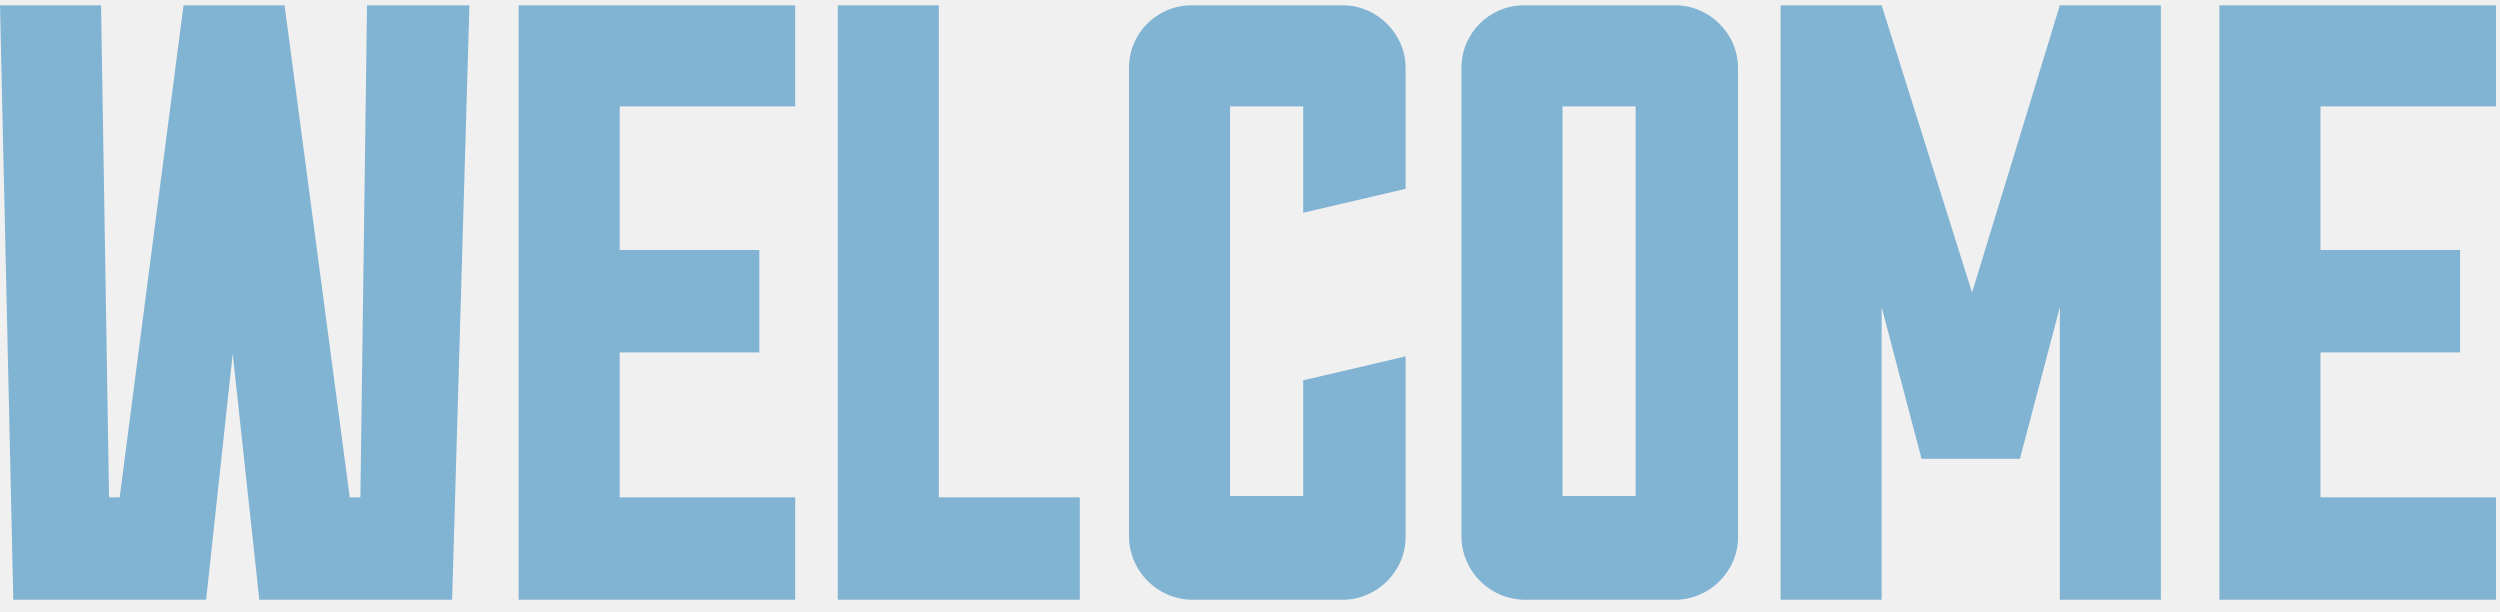
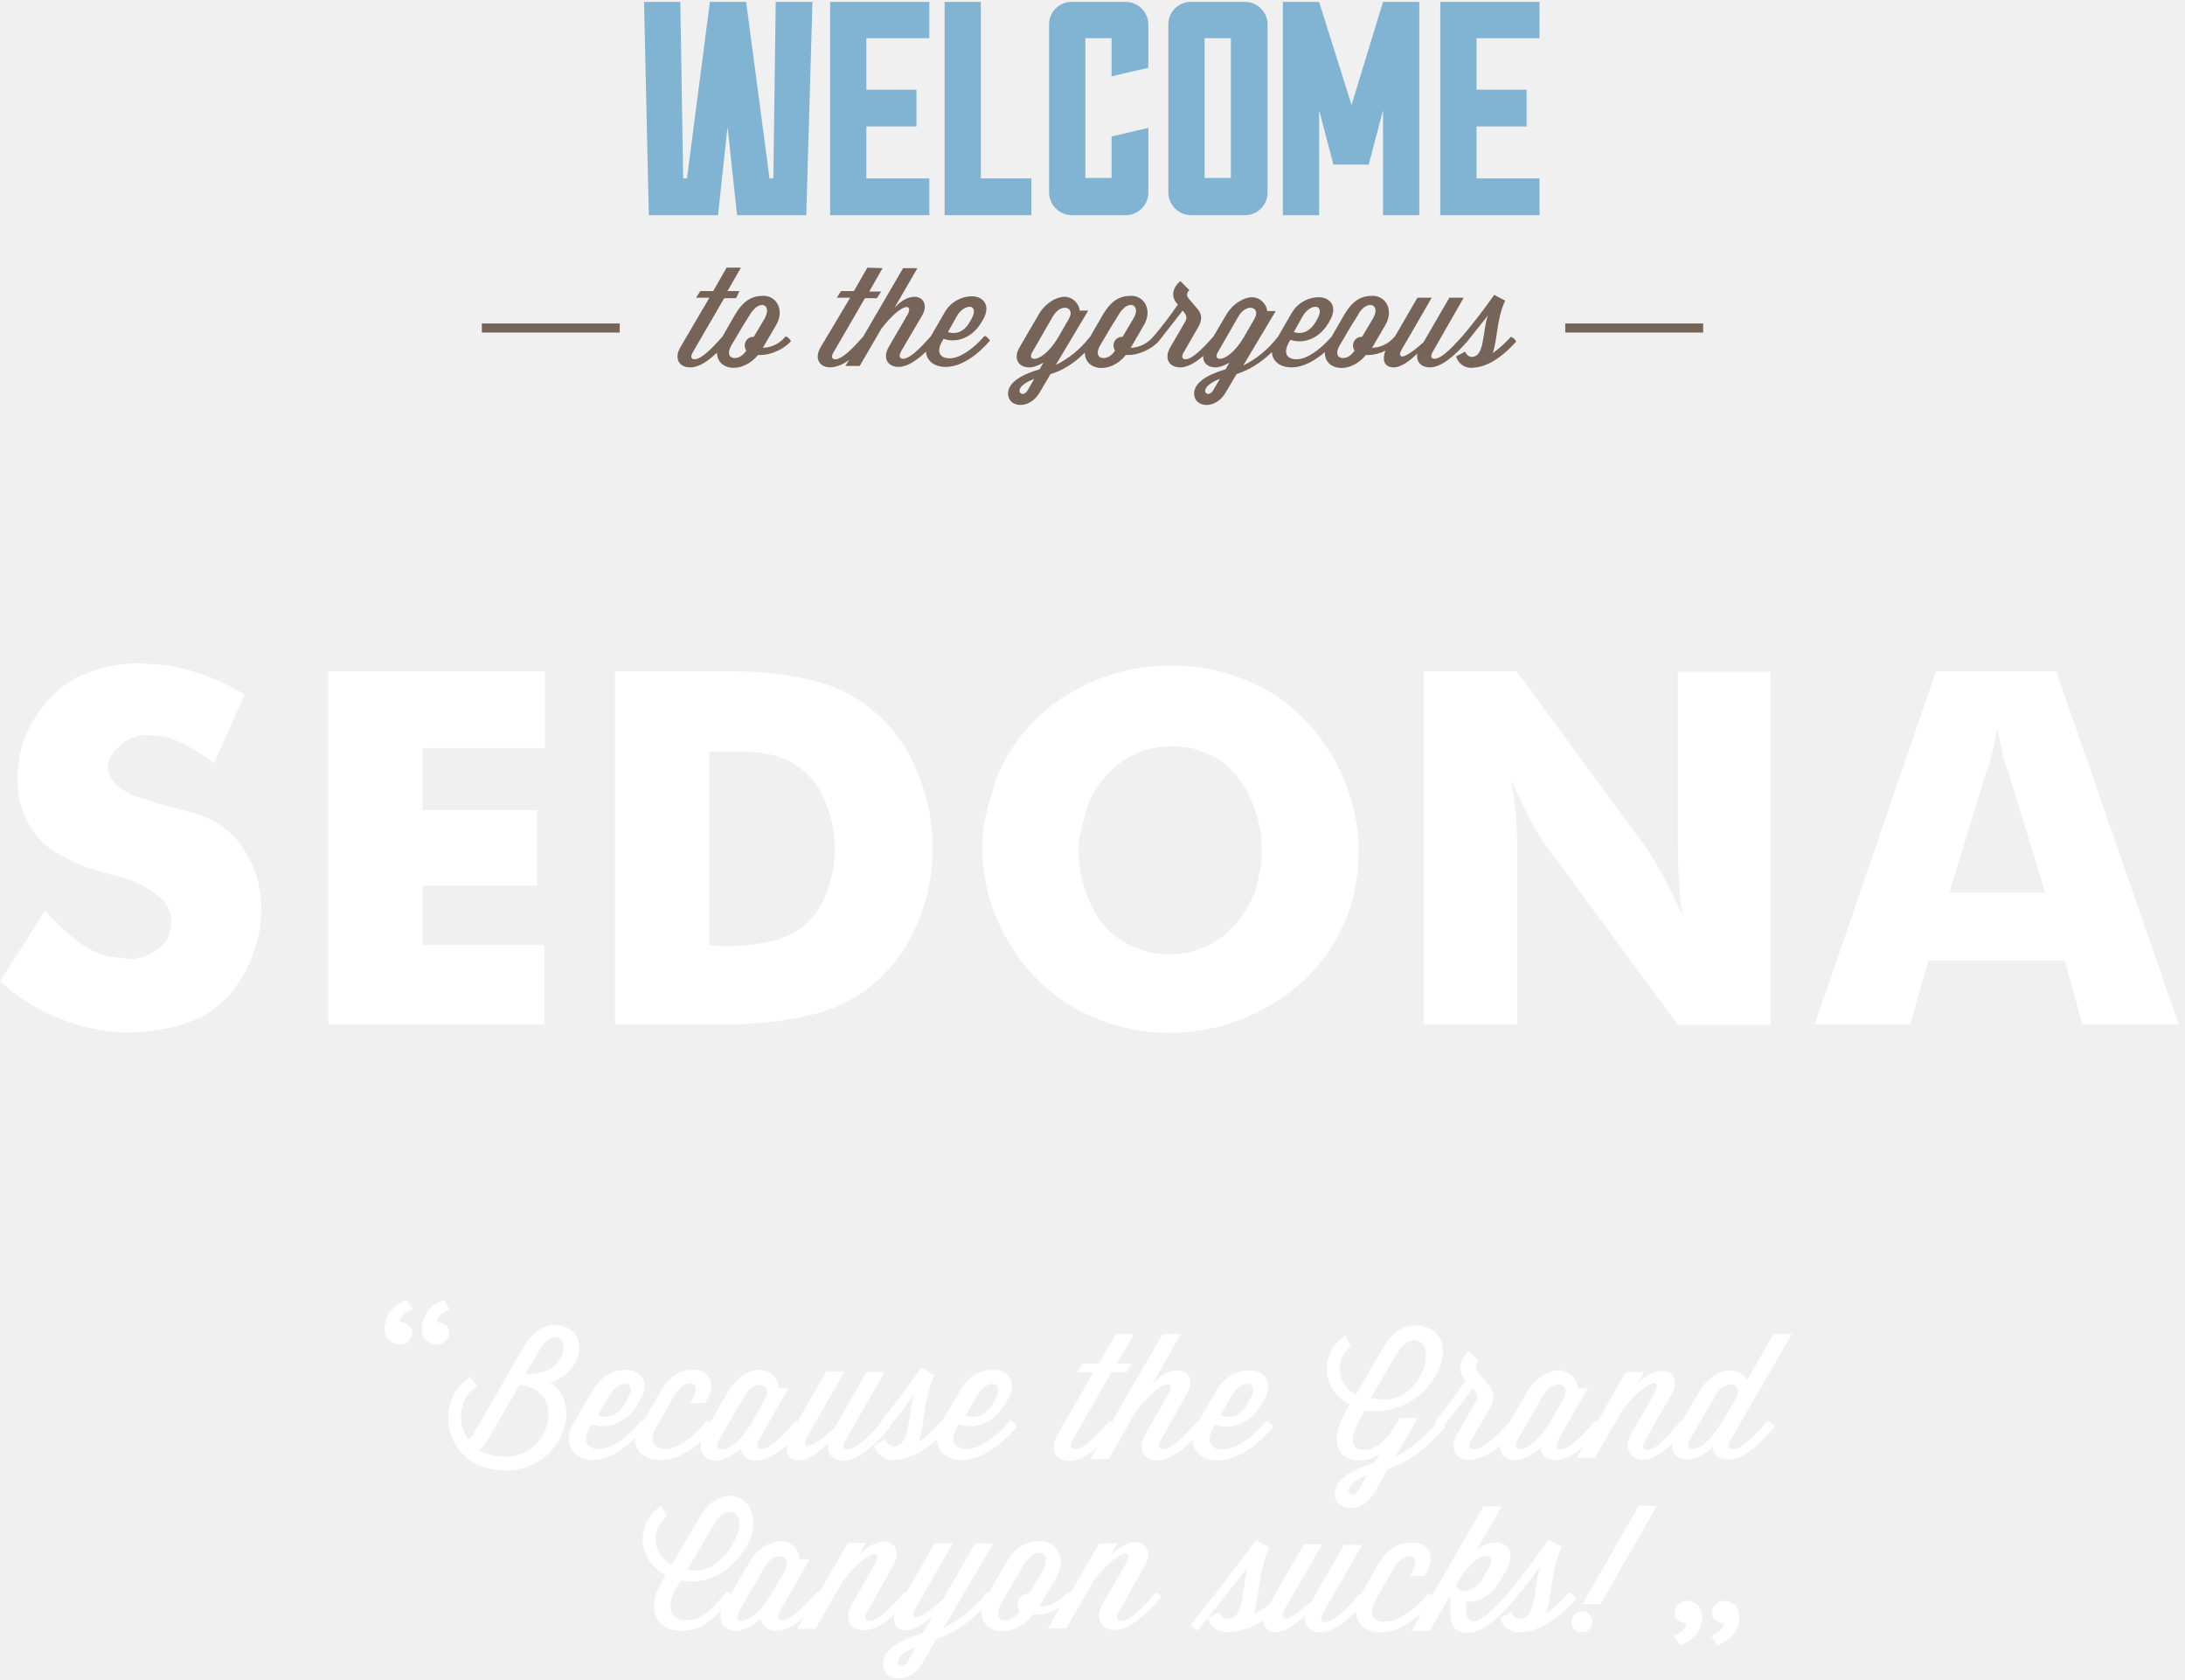
- <svg xmlns="http://www.w3.org/2000/svg" width="188" height="46" fill="none">
-   <path d="M187.7 37.4v7.7h-20.8V.4h20.8V8h-13.2v10.8H185v7.7h-10.5v10.9h13.2ZM154.9.4h7.6v44.7h-7.6v-22l-3 11.4h-7.4l-3-11.4v22h-7.6V.4h7.6l6.8 21.6L154.9.4ZM123 8h-5.5v29.3h5.5V8Zm3-7.6c2.5 0 4.7 2.1 4.7 4.7v35.3c0 2.6-2.2 4.7-4.7 4.7h-11.4a4.8 4.8 0 0 1-4.7-4.7V5.1c0-2.6 2.1-4.7 4.7-4.7H126ZM98 28.6l7.7-1.8v13.6c0 2.6-2.2 4.7-4.7 4.7H89.6a4.8 4.8 0 0 1-4.7-4.7V5.1c0-2.6 2.1-4.7 4.7-4.7H101c2.5 0 4.7 2.1 4.7 4.7v9.1L98 16V8h-5.5v29.3H98v-8.7Zm-16.8 8.8v7.7H63V.4h7.6v37h10.6Zm-21.4 0v7.7H39V.4h20.8V8H46.6v10.8h10.5v7.7H46.6v10.9h13.2ZM27.6.4h7.7L34 45.1H19.5l-2-18.5-2 18.5H1L0 .4h7.6l.6 37H9l4.8-37h7.6l4.9 37h.8l.5-37Z" fill="#81B3D3" />
+ <svg xmlns="http://www.w3.org/2000/svg" width="458" height="352" fill="none">
+   <path d="m152.3 56.1-2.8 4.9h-2.7l-.9 1.4h2.8l-6.1 10.4c-1.3 2.2-.4 4.2 2.1 4.2 1.8 0 3.7-1.3 5.6-3.1 0 3.8 5.3 4.5 8.6.5h.7c1.8 0 4.6-1.1 6.2-2.9-.2-.4-.7-.9-1.1-1l-.2.2a6.3 6.3 0 0 1-4.6 2.2l2.8-4.8c1.8-3.1.1-6.1-2.7-6.1-2.3 0-4.1.9-5.9 3.9l-1.5 2.6-1.2 2.1-.2.2c-2.2 2.5-4.3 4.5-5.6 4.5-.7 0-1-.5-.3-1.6l6.5-11.2h2.5l.7-1.5h-2.5l2.8-4.9h-3Zm7.5 7.8c1 .1 1.4 1.3.4 3l-2.2 3.7h-.1c-1 0-1.8.8-1.8 1.8 0 .4.1.7.3 1v.1c-1.4 2.4-4.9 2-3.1-1.1l2.3-3.9 1.5-2.4c.9-1.6 2-2.2 2.7-2.2Zm22-7.8L179 61h-2.7l-.9 1.4h2.8L172 72.8c-1.3 2.2-.4 4.2 2.1 4.2a7 7 0 0 0 3.9-1.6l-.8 1.3h3l4.6-7.9c4.6-5.8 6.7-5 5.4-2.8l-3.9 6.7c-1.3 2.2-.4 4.2 2.1 4.2 1.8 0 3.8-1.4 5.7-3.2.1 1.9 1.7 3.2 4.1 3.2 3.4 0 6.8-2.6 9.3-5.5-.2-.4-.7-.9-1.1-1l-.2.2c-2.2 2.5-5 4.5-7.1 4.5-1.9 0-3-1.1-1.6-3.6l.3-.5c1.9.8 5.6.4 7.9-3.4l.4-.7c1.6-2.8.1-4.8-2.4-4.8a6.6 6.6 0 0 0-5.7 3.4l-2.9 5-.2.2c-2.2 2.5-4.3 4.5-5.6 4.5-.7 0-1-.5-.4-1.6l4.4-7.5c1.3-2.3.1-3.9-1.6-3.9-1.3 0-2.7.7-4.2 2.3l4.8-8.3h-3l-8.4 14.4-.2.2c-2.2 2.5-4.3 4.5-5.6 4.5-.7 0-1-.5-.3-1.6l6.5-11.2h2.5l.9-1.4h-2.5l2.8-4.9-3.2-.1Zm21.3 8.2c1-.1 1.5.9.5 2.6l-.4.7c-1.4 2.4-3.4 2.4-4.5 2l1.9-3.4c.7-1.2 1.7-1.8 2.5-1.9Zm44.3-5.4c-1.7 1.5-1.9 3.2-.8 4.6l.3.3a74.8 74.8 0 0 1-5.1 6.7l-.2.2a6.3 6.3 0 0 1-4.6 2.2l2.8-4.8c1.8-3.1.1-6.1-2.7-6.1-2.3 0-4.1.9-5.9 3.9l-1.5 2.6-1.2 2.1-.2.2a20.4 20.4 0 0 1-7 5.7l6.8-11.4h-1.8c0-1.2-1.3-2.9-3.2-2.9-1.6 0-3.9 1.3-5.2 3.4l-4.2 7.2c-1.3 2.2-.4 4.2 2.1 4.2.8 0 1.9-.4 2.9-1l-.8 1.4c-4.1 1.2-6.6 2.9-6.6 5.1 0 2.9 4.4 3.5 6.6-.2l2.3-3.9c2.4-.7 4.8-2.1 7.2-4.5 0 3.8 5.3 4.6 8.6.5h.7c1.8 0 4.6-1.1 6.2-2.9l5-6.4.4.5c.4.5.5 1.1.2 1.7l-3.2 5.5c-1.3 2.2-.4 4.2 2.1 4.2 1.5 0 3.2-1 4.8-2.4-.1 1.4.9 2.4 2.6 2.4.8 0 1.9-.4 2.9-1l-.8 1.4c-4.1 1.2-6.6 2.9-6.6 5.1 0 2.9 4.4 3.5 6.6-.2l2.3-3.9c2.5-.8 4.9-2.2 7.4-4.6.1 1.9 1.7 3.2 4.1 3.2 2.5 0 4.9-1.4 7-3.2-.1 3.9 5.3 4.7 8.6.6h.7c.9 0 2.2-.3 3.4-.9-.8 2.1-.1 3.5 1.7 3.5 1.7 0 3.5-1.5 5-2.9-.3 1.6.7 2.9 2.6 2.9 2.5 0 5.4-2.6 7.9-5.5l4.3-5.4c-1.2 3.1-.6 8.7-3.4 8.7-1 0-1.4-1.1-1.4-1.1l-1.9 1s.6 2.4 3.3 2.4l.8-.1h.1c3.1-.4 6.1-2.8 8.4-5.4-.2-.5-.7-.9-1.1-1l-.2.2a21.7 21.7 0 0 1-3.6 3.2c1-2.8.8-7.2 2.6-11l-2.3-1.2a118 118 0 0 1-6.7 8.7l-.2.2c-2.2 2.5-4.3 4.5-5.6 4.5-.7 0-1-.5-.3-1.6l6.4-11.2h-3l-5.4 9.3c-2.3 2.1-4.1 3.2-4.6 3-.8-.3 0-1.4.4-2.1l5.9-10.2h-3l-4.7 8.1-.2.2a6.3 6.3 0 0 1-4.6 2.2l2.8-4.8c1.8-3.1.1-6.1-2.7-6.1-2.3 0-4.1.9-5.9 3.9l-1.5 2.6-1.2 2.1-.2.2c-2.2 2.5-5 4.5-7.1 4.5-1.9 0-3-1.1-1.6-3.6l.3-.5c1.9.8 5.6.4 7.9-3.4l.4-.7c1.6-2.8.1-4.8-2.4-4.8a6.6 6.6 0 0 0-5.7 3.4l-2.9 5-.2.2a20.4 20.4 0 0 1-7 5.7l6.8-11.4h-1.8c0-1.2-1.3-2.9-3.2-2.9-1.6 0-3.9 1.3-5.2 3.4l-2.9 4.9-.2.2c-2.2 2.5-4.3 4.5-5.6 4.5-.7 0-1-.5-.3-1.6l3-5.2c1-1.8.6-2.9-.4-4l-1.7-2c-.4-.5-.4-1.1.2-1.7l-1.9-1.9Zm-10.3 5c1 .1 1.5 1.3.4 3l-2.2 3.7h-.1c-1 0-1.8.8-1.8 1.8 0 .4.1.7.3 1v.1c-1.4 2.4-4.9 2-3.1-1.1l2.3-3.9 1.5-2.4c.9-1.6 1.9-2.2 2.7-2.2Zm50.2 0c1 .1 1.5 1.3.4 3l-2.2 3.7h-.1c-1 0-1.8.8-1.8 1.8 0 .4.1.7.3 1v.1c-1.4 2.4-4.9 2-3.1-1.1l2.3-3.9 1.5-2.4c.8-1.6 1.9-2.2 2.7-2.2Zm-11.7.4c1-.1 1.5.9.5 2.6l-.4.7c-1.5 2.4-3.4 2.4-4.5 2l1.9-3.4c.7-1.2 1.7-1.8 2.5-1.9Zm-52.4.2c1 0 1.7.9.8 2.4l-2.3 4c-1.8 2.9-3.7 4.3-4.9 4.3-.7 0-1-.5-.3-1.6l4.2-7.3c.7-1.2 1.7-1.8 2.5-1.8Zm38.9 0c1 0 1.7.9.8 2.4l-2.3 4c-1.8 2.9-3.7 4.3-4.9 4.3-.7 0-1-.5-.3-1.6l4.2-7.3c.7-1.2 1.7-1.8 2.5-1.8Zm-45.3 14.9-1.4 2.4c-.6 1.1-1.7.9-1.7.1 0-.7.8-1.6 3.1-2.5Zm38.9 0-1.4 2.4c-.6 1.1-1.7.9-1.7.1.1-.7.8-1.6 3.1-2.5ZM101 67.8h28.9v1.9H101v-1.9Zm227.1 0H357v1.9h-28.9v-1.9Z" fill="#766458" />
+   <path d="M322.7 37.4v7.7h-20.8V.4h20.8V8h-13.2v10.8H320v7.7h-10.5v10.9h13.2ZM289.9.4h7.6v44.7h-7.6v-22l-3 11.4h-7.4l-3-11.4v22h-7.6V.4h7.6l6.8 21.6L289.9.4ZM258 8h-5.5v29.3h5.5V8Zm3-7.6c2.5 0 4.7 2.1 4.7 4.7v35.3c0 2.6-2.2 4.7-4.7 4.7h-11.4a4.8 4.8 0 0 1-4.7-4.7V5.1c0-2.6 2.1-4.7 4.7-4.7H261Zm-28 28.2 7.7-1.8v13.6c0 2.6-2.2 4.7-4.7 4.7h-11.4a4.8 4.8 0 0 1-4.7-4.7V5.1c0-2.6 2.1-4.7 4.7-4.7H236c2.5 0 4.7 2.1 4.7 4.7v9.1L233 16V8h-5.5v29.3h5.5v-8.7Zm-16.8 8.8v7.7H198V.4h7.6v37h10.6Zm-21.4 0v7.7H174V.4h20.8V8h-13.2v10.8h10.5v7.7h-10.5v10.9h13.2ZM162.6.4h7.7L169 45.1h-14.5l-2-18.5-2 18.5H136L135 .4h7.6l.6 37h.8l4.8-37h7.6l4.9 37h.8l.5-37Z" fill="#81B3D3" />
+   <path d="m380.4 214.7 25.4-74H431l25.7 74h-20.2l-3.7-13.4h-28.6l-3.8 13.4h-20Zm35.7-52.1-7.5 24.5h20.1l-7.5-24.5-1.2-3.6-.8-3.8-.3-1.3-.2-1.3-.3 1.3-.2 1.3-.1.5-.1.3a41.8 41.8 0 0 1-1.9 6.6Zm-117.7 52.1v-74h19.5l27.9 38 2 3.5 2 3.6 1.4 3 1.4 2.9-.3-2.4-.2-2.4-.3-4.8-.1-5v-36.3h19.4v74h-19.4l-28.1-38.2a51.9 51.9 0 0 1-4.2-7.4l-1.4-2.9c-.4-.9-.7-1.9-1.2-2.8a85.6 85.6 0 0 1 1.2 14.7v36.5h-19.6Zm-88-54.9a36.7 36.7 0 0 1 14.9-15.1 40.8 40.8 0 0 1 22.7-5.1l2.9.2a42.2 42.2 0 0 1 16.6 6 40.1 40.1 0 0 1 17.3 32.8l-.1 2.4-.2 2.3a38.6 38.6 0 0 1-2.4 9.5 37.1 37.1 0 0 1-15.2 17.5 41.8 41.8 0 0 1-21.7 6.2l-1.6-.1h-1.5a42.2 42.2 0 0 1-15.3-4.3 37.5 37.5 0 0 1-15.3-14.5 38.5 38.5 0 0 1-5.6-19.7l.1-3c.1-1 .2-2.1.5-3.1.4-2 .9-4.1 1.6-6 .4-2.2 1.3-4.1 2.3-6Zm52.8 26.6.6-2.4.5-2.6.1-1.6.1-1.5-.1-1.4v-1.4c-.4-3.3-1.4-6.5-3-9.6a18 18 0 0 0-6.7-7.2l-2.3-1-2.3-.8a9 9 0 0 0-2.3-.3c-.8-.2-1.5-.2-2.3-.2-3.9 0-7.6 1.2-10.9 3.7a19.6 19.6 0 0 0-7 9.9l-.2.5v.5l-.6 2.2-.5 2.2-.2 1.6v2.4l.1.8c.2 4.1 1.5 8 3.7 11.7 2.3 3.6 5.5 6 9.5 7.2l1.4.5 1.5.2 1.4.2h1.4a18 18 0 0 0 11-3.6c3.3-2.6 5.7-5.9 7.1-10Zm-82.1 21.4a32.6 32.6 0 0 1-11.8 5.1 80 80 0 0 1-12.9 1.7l-3.7.1h-23.8v-74H154l3.6.1c4.2.2 8.3.8 12.3 1.7a31.3 31.3 0 0 1 21.4 17.1c2.4 5 3.8 10.1 4.1 15.3l.1 1.4v2.9a40.4 40.4 0 0 1-3.9 15.9c-2.4 5.1-6 9.4-10.5 12.7Zm-32.4-9.7.7.1h.8l.8.1h3.1l2.4-.2c2-.2 4-.5 5.9-1 1.9-.5 3.7-1.4 5.2-2.4 2.5-1.8 4.3-4.2 5.5-7.2 1.2-3.1 1.9-6.3 1.9-9.6v-.9l-.1-.9c-.2-2.9-.9-5.8-2.1-8.5-1.2-2.8-2.9-5-5.1-6.6a14.2 14.2 0 0 0-5.5-2.7c-2-.5-4-.7-6-.8h-7.5v40.6Zm-79.9 16.6v-74h45.4v16.1H88.6v13h24v15.8h-24v12.5h25.5v16.6H68.8ZM9.4 190.9l.1.2.2.1c2.1 2.3 4.5 4.5 7.1 6.5a16 16 0 0 0 9.1 3.1l.2.1h.3l.2.1h1.3l1-.2c1.2-.2 2.4-.7 3.5-1.4a6.8 6.8 0 0 0 2.7-2.6l.2-.5.2-.5.3-1.5.1-1.3c0-2.1-.9-3.8-2.8-5.2a21 21 0 0 0-5.8-3.4l-2.4-.7-2.2-.6h-.2l-.2-.1c-3.8-.9-7.4-2.4-10.7-4.4a16.6 16.6 0 0 1-6.9-8.9l-.7-2.4-.3-2.7v-3.4l.3-1.9c.2-1.6.6-3.1 1.2-4.6.5-1.5 1.2-2.9 2.1-4.2 2.5-4.1 5.7-7 9.5-8.8 3.9-1.8 8.1-2.7 12.3-2.7l3 .2 3.3.3a45.3 45.3 0 0 1 15.9 6.1l-6.4 14.3a56 56 0 0 0-6.6-4.1 15.9 15.9 0 0 0-7.5-1.7h-.9a9 9 0 0 0-5 2.4c-1.5 1.3-2.3 2.7-2.3 4.3v.7l.3.7c.2.5.4 1 .8 1.5L25 165a14 14 0 0 0 3.7 2l5.1 1.6a247 247 0 0 1 7.8 2.1c4.3 1.5 7.6 4.1 9.8 7.8 2.2 3.6 3.3 7.4 3.4 11.4v.6l-.1 1.4v1.3c-.5 4-1.8 7.9-3.9 11.5a22.1 22.1 0 0 1-8.5 8.4 29 29 0 0 1-8.3 2.6 36.8 36.8 0 0 1-6.9.7h-1.4A41.7 41.7 0 0 1 0 205.7l9.4-14.8ZM351 338l.2-.9.5-.8.8-.6 1.1-.2c.5 0 .9.1 1.3.3l1.1.7.6 1 .2 1.3c0 .9-.2 1.6-.5 2.4a5 5 0 0 1-1.3 1.9l-.8.7-.9.5-.7.4-.4.2-1.4-2 .8-.4.9-.5.7-.8c.2-.3.3-.6.3-1-.6 0-1.2-.2-1.7-.6-.6-.3-.8-.8-.8-1.6Zm7.8 0 .2-.9.5-.8.8-.6 1.1-.2c.5 0 .9.1 1.3.3l1.1.7.6 1 .2 1.3c0 .8-.1 1.6-.5 2.4a5 5 0 0 1-1.3 1.9l-.8.7a4 4 0 0 1-.9.5l-.7.4-.4.2-1.3-2 .8-.4.9-.5.7-.8c.2-.3.3-.6.3-1-.6 0-1.2-.2-1.7-.6-.7-.3-.9-.8-.9-1.6ZM94.2 279.3l-.2.9-.5.8a2.7 2.7 0 0 1-3.2.5l-1.1-.7c-.3-.3-.5-.7-.6-1l-.2-1.3c0-.9.2-1.6.5-2.4a5 5 0 0 1 1.3-1.9 5 5 0 0 1 1.7-1.2l.7-.4.4-.2 1.3 2-.8.4-.9.5-.7.8c-.2.3-.3.6-.3 1 .7 0 1.2.2 1.7.6.7.4.9.9.9 1.6Zm-7.8 0c0 .6-.2 1.2-.7 1.7l-.8.6-1.1.2a3 3 0 0 1-1.3-.3l-1.1-.7c-.3-.3-.5-.7-.6-1l-.2-1.3c0-.9.2-1.6.5-2.4a5 5 0 0 1 1.3-1.9l.8-.7.9-.5.7-.4.4-.2 1.3 2-.8.4-.9.5-.7.8c-.2.3-.3.6-.3 1 .7 0 1.2.2 1.7.6.6.4.9.9.9 1.6Zm245.3 56.9h3.8l11.8-20.6h-3.8l-11.8 20.6Zm-.1 1.5c-1.2 0-2.2 1-2.2 2.2 0 1.2.9 2.2 2.2 2.2 1.2 0 2.2-.9 2.2-2.2 0-1.3-1-2.2-2.2-2.2Zm-26.4-5.5 1.1-1.9c4.4-6.1 7.3-4.4 6-2.1l-1.8 3.1c-1.1 1.9-4.5 3.3-5.3.9Zm25.1 2.9c-.2-.6-.9-1.2-1.4-1.3l-.3.3a25 25 0 0 1-4.5 4.1c1.2-3.6.9-9.1 3.3-14l-2.8-1.5c-1.6 2.1-5 7.1-8.4 11.1l-.3.3c-2.7 3.2-5.4 5.7-7 5.7-.8 0-1.6-.8-1.6-2.5v-1.6c2.7.3 5.5-1.4 7.2-4.5l1-1.7c3.5-6-2.2-8-6.1-4.5l5.4-9.3H311l-10.8 18.7-.7-.5-.3.3c-2.7 3.2-6.2 5.7-8.9 5.7-2.3 0-3.7-1.5-2-4.5l3.9-6.8c2.2-3.7 6-3.1 3.8.8l-.5.9h3.1l.5-.9c2-3.5.1-6.1-3-6.1s-5.5 1.6-7.1 4.4l-3.7 6.4-.2-.1-.3.3c-2.7 3.2-5.4 5.7-7 5.7-.8 0-1.3-.6-.4-2.1l8.1-14.1h-3.8l-6.7 11.7c-2.9 2.6-5.1 4.1-5.8 3.7-.9-.4 0-1.8.5-2.6l7.4-12.9h-3.8l-7.3 12.7c-.8.7-2.4 1.4-3.2 1.9 1.2-3.6.9-9.1 3.3-14l-2.8-1.5c-1.6 2.1-10.3 13.7-13.7 17.7.3.5.9.9 1.4 1.3l10.7-13.5c-1.5 3.9-.7 11-4.3 11-1.3 0-1.8-1.4-1.8-1.4l-2.4 1.2s.7 3 4.1 3l1.1-.1h.1c1.9-.3 4.6-1.1 6.4-2.4 0 1.5.9 2.5 2.5 2.5 2.1 0 4.4-1.9 6.2-3.6-.4 2 .8 3.6 3.2 3.6 2.3 0 5-1.9 7.4-4.4 0 2.5 2 4.4 5.1 4.4 3.1 0 6.1-1.7 8.7-4l-2.1 3.7h3.8l4.3-7.5v3c0 3.2.6 4.9 3.7 4.9s6.7-3.3 9.8-7c2.1-2.5 4-5.1 5.4-6.9-1.5 3.9-.7 11-4.3 11-1.3 0-1.8-1.4-1.8-1.4l-2.4 1.2s.7 3 4.1 3l1.1-.1h.1c4-.5 7.8-3.6 10.6-6.9ZM215.7 334h-.2c-1.2 0-2.2 1-2.2 2.3 0 .5.1.9.4 1.3v.1c-1.8 3-6.1 2.5-3.9-1.5l2.9-5 1.8-3.1c2.7-4.5 6.3-2.7 4 1.2l-2.8 4.7Zm-25.4 14.2c-.8 1.4-2.1 1.2-2.1.2s.9-2.1 3.8-3.2l-1.7 3Zm-28.8-13.8c-2.3 3.6-4.5 5.3-6.1 5.3-.8 0-1.3-.6-.4-2.1l5.3-9.2c2-3.5 6.1-2.6 4.2.8l-3 5.2Zm-12-14.7c1.1-1.9 2.4-2.8 3.4-2.8 1.4 0 2.1.9 2.1 2.3 0 3.5-4.4 10.8-10.2 9.9h-.8l5.5-9.4Zm92.8 14.1-.3.3c-2.7 3.2-5.4 5.7-7 5.7-.8 0-1.3-.6-.4-2.1l5.4-9.6c1.6-2.9.1-4.9-2-4.9-1.6 0-3.3.9-5.2 2.8l1.4-2.5h-3.8l-6.1 10.5-.5-.3-.3.3a7.8 7.8 0 0 1-5.7 2.8l3.6-6.1c2.3-4 .2-7.7-3.4-7.7-2.9 0-5.2 1.2-7.3 4.9l-1.9 3.2-1.6 2.8-.3-.2-.3.3a25.2 25.2 0 0 1-8.8 7.2l10.4-17.7h-3.8l-6.7 11.6c-2.9 2.7-5.2 4.2-5.9 3.9-.9-.4 0-1.8.5-2.6l7.4-12.9h-3.8l-6 10.4-.3-.2-.3.3c-2.7 3.2-5.4 5.7-7 5.7-.8 0-1.3-.6-.4-2.1l5.4-9.6c1.6-2.9.1-4.9-2-4.9-1.6 0-3.3.9-5.2 2.8l1.4-2.5h-3.8l-6 10.4-.4-.2-.3.3c-2.7 3.2-5.4 5.7-7 5.7-.8 0-1.3-.6-.4-2.1l6.1-10.7h-2.1c.1-1.6-1.5-3.8-4-3.8-2 0-4.9 1.6-6.5 4.4l-3.9 6.7-.8-.5-.3.3c-2.7 3.2-4.8 5.7-8.6 5.7-2.6 0-4.1-2.6-1.9-6.4l1.1-1.9 2.1.2c4 0 8.6-2.1 11.6-7.3a10 10 0 0 0 1.5-5.1c0-3.4-2.2-5.6-5-5.6-2.1 0-4.5 1.5-6.2 4.4l-5.9 10.1a6.2 6.2 0 0 1-3.4-5.4c0-1.7.8-3.5 2.4-4.8l-1.2-2.2a8.5 8.5 0 0 0-3.9 7c0 3 1.7 5.9 4.8 7.5l-1.1 2c-2.7 4.6-1.1 9.7 4.2 9.7 4.2 0 6.1-1.9 8.7-4.4-.8 2.4.4 4.4 3 4.4 1.5 0 3.4-1 5.2-2.5.2 1.5 1.3 2.5 3.3 2.5 1.8 0 3.8-1.1 5.7-2.8l-1.4 2.4h3.8l5.8-10.1c5.8-7.2 8.4-6.3 6.7-3.5l-4.9 8.5c-1.6 2.8-.5 5.4 2.6 5.4 2 0 4.3-1.4 6.4-3.4-.5 2.1.5 3.4 2.4 3.4 1.8 0 3.9-1.5 5.6-3l-2.1 3.6c-5.1 1.5-8.3 3.6-8.3 6.5 0 3.6 5.6 4.4 8.3-.3l2.9-5c3.2-1 6.3-3 9.5-6.2-.5 5.3 6.5 6.5 10.7 1.1h.8c1.4 0 3.2-.5 4.9-1.5l-2.5 4.4h3.8l5.8-10.1c5.8-7.2 8.4-6.3 6.7-3.5l-4.9 8.5c-1.6 2.8-.5 5.4 2.6 5.4s6.7-3.3 9.8-7c-.1 0-.7-.6-1.2-.8Zm118.6-35.6c-2.3 3.7-4.6 5.5-6.2 5.5-.8 0-1.3-.6-.4-2.1l5.3-9.2c2-3.5 6.1-2.6 4.2.8l-2.9 5Zm-36.2.2c-2.3 3.6-4.5 5.3-6.1 5.3-.8 0-1.3-.6-.4-2.1l5.3-9.2c2-3.5 6.1-2.6 4.2.8l-3 5.2Zm-39.9 13.8c-.8 1.4-2.1 1.2-2.1.2s.9-2.1 3.8-3.2l-1.7 3Zm8-28.5c1.1-1.9 2.4-2.8 3.4-2.8 6 0 1.5 14.4-8.1 12.2h-.8l5.5-9.4Zm77.7 14.1-.3.3c-2.7 3.2-5.4 5.7-7 5.7-.8 0-1.3-.6-.4-2.1l12.8-22.1h-3.8l-5.6 9.6c-.7-1.1-1.9-2-3.5-2-2 0-4.9 1.6-6.5 4.4l-3.7 6.4-.2-.1-.3.3c-2.7 3.2-5 5.7-6.7 5.7-.8 0-1.3-.6-.4-2.1l5.5-9.6c1.6-2.9.1-4.9-2-4.9-1.6 0-3.3.9-5.2 2.8l1.4-2.5h-3.8l-6 10.4-.4-.2-.3.3c-2.7 3.2-5.4 5.7-7 5.7-.8 0-1.3-.6-.4-2.1l6.1-10.7h-2.1c.1-1.6-1.5-3.8-4-3.8-2 0-4.9 1.6-6.5 4.4l-3.7 6.3-.2.2c-2.7 3.2-5.8 5.7-7.4 5.7-.8 0-1.3-.6-.4-2.1l3.8-6.6c1.3-2.3.7-3.6-.5-5.1l-2.1-2.5c-.5-.7-.5-1.5.2-2.2l-2-2.1c-2.1 1.9-2.3 4.1-1 5.8l.3.4c-1.7 2.4-3.9 5.6-6.4 8.5l.3.3a25.9 25.9 0 0 1-8.7 7.2l4.8-8.2h-3.8l-.4.7c-2 3.5-4.3 6-7.2 6-2.6 0-3-2.6-.8-6.4l1.1-1.9 2.1.2c13.4 0 19.9-18 8.1-18-2.1 0-4.5 1.5-6.2 4.4l-5.9 10.1a6.2 6.2 0 0 1-3.4-5.4c0-1.7.8-3.5 2.4-4.8l-1.2-2.2a8.5 8.5 0 0 0-3.9 7c0 3 1.7 5.9 4.8 7.5l-1.1 2c-2.7 4.6-2.2 9.7 3.2 9.7 1.6 0 2.9-.5 4.1-1.2l-1 1.7c-5.1 1.6-8.3 3.6-8.3 6.5 0 3.6 5.6 4.4 8.3-.3l2.9-5c3.9-1.2 7.8-3.9 11.9-8.7l-.2-.4c1.7-2 3.1-3.9 6-7.7l.5.6c.5.6.7 1.4.2 2.1l-4 6.9c-1.6 2.8-.5 5.4 2.6 5.4 1.9 0 4.3-1.2 6.4-3 0 1.7 1.1 3 3.3 3 1.5 0 3.4-1 5.2-2.5.2 1.5 1.3 2.5 3.3 2.5 1.8 0 3.8-1.1 5.7-2.8l-1.4 2.4h3.8l5.8-10.1c5.8-7.2 8.4-6.3 6.7-3.5l-4.9 8.5c-1.6 2.8-.5 5.4 2.6 5.4 2 0 3.8-1.4 6-3.3-.2 1.9 1 3.3 3.3 3.3 1.5 0 3.4-1 5.2-2.5.2 1.5 1.3 2.5 3.3 2.5 3.1 0 6.7-3.3 9.8-7-.5-.3-1.1-.9-1.6-1.1Zm-112.3-5.3c2.2-3.7 6-3.1 3.8.8l-.5.9c-1.8 3.1-4.3 3-5.7 2.5l2.4-4.2Zm-3 13.6c4.3 0 8.5-3.3 11.7-7-.3-.5-.9-1.1-1.4-1.3l-.3.3c-2.7 3.2-6.2 5.7-8.9 5.7-2.3 0-3.7-1.5-2-4.5l.4-.7c2.4 1 7 .5 9.8-4.4l.5-.9c2-3.5.1-6.1-3-6.1a8 8 0 0 0-7.1 4.4l-3.7 6.3-.1-.1-.3.3c-2.7 3.2-5.4 5.7-7 5.7-.8 0-1.3-.6-.4-2.1l5.4-9.6c1.6-2.9.1-4.9-2-4.9-1.6 0-3.4.9-5.3 2.9l6-10.5h-3.8L233 298.1l-.4-.3-.3.3c-2.7 3.2-5.4 5.7-7 5.7-.8 0-1.3-.6-.4-2.1l8.1-14.1h3.1l1.1-1.8h-3.1l3.6-6.2h-3.8l-3.6 6.2h-3.4l-1.1 1.8h3.4l-7.6 13.2c-1.6 2.8-.5 5.4 2.6 5.4 1.9 0 3.9-1.2 5.9-3l-1.5 2.6h3.8l5.7-10c5.8-7.3 8.4-6.4 6.8-3.6l-4.9 8.5c-1.6 2.8-.5 5.4 2.6 5.4 2.3 0 4.8-1.8 7.3-4.2.2 2.4 2.2 4.2 5.3 4.2Zm-127.5-13.6c2.2-3.7 6-3.1 3.8.8l-.5.9c-1.8 3.1-4.3 3-5.7 2.5l2.4-4.2Zm23.1 9.2 5.3-9.2c2-3.5 6.1-2.6 4.2.8l-2.9 5.2c-2.3 3.6-4.5 5.3-6.1 5.3-.9-.1-1.4-.6-.5-2.1Zm54-9.2c2.2-3.7 6-3.1 3.8.8l-.5.9c-1.8 3.1-4.2 3-5.7 2.5l2.4-4.2ZM147 302c-.6 2.2.6 4.1 3.1 4.1 1.5 0 3.4-1 5.2-2.5.2 1.5 1.3 2.5 3.3 2.5 2 0 4.2-1.4 6.4-3.3-.4 2 .5 3.3 2.4 3.3 2.1 0 4.4-1.9 6.2-3.6-.4 2 .8 3.6 3.2 3.6 3.1 0 6.7-3.3 9.8-7l-.1-.2c2.1-2.4 3.9-5 5.2-6.8-1.5 3.9-.7 11-4.3 11-1.3 0-1.8-1.4-1.8-1.4l-2.4 1.2s.7 3.1 4.1 3.1l1.1-.1h.1c2.8-.4 5.5-2.1 7.9-4.2.1 2.5 2 4.3 5.1 4.3 4.3 0 8.5-3.3 11.7-7-.3-.5-.9-1.1-1.4-1.3l-.3.3c-2.7 3.2-6.2 5.7-8.9 5.7-2.3 0-3.7-1.5-2-4.5l.4-.7c2.4 1 7 .5 9.8-4.4l.5-.9c2-3.5.1-6.1-3-6.1s-5.5 1.6-7.1 4.4l-3.7 6.3h-.1l-.3.3a25 25 0 0 1-4.5 4.1c1.2-3.6.9-9.1 3.3-14l-2.8-1.5c-1.6 2.1-5 7.1-8.4 11.1l.1.1-.1.2c-2.7 3.2-5.4 5.7-7 5.7-.8 0-1.3-.6-.4-2.1l8.1-14.1h-3.8l-6.7 11.7c-2.9 2.6-5.1 4.1-5.8 3.7-.9-.4 0-1.8.5-2.6l7.4-12.9h-3.8l-6 10.4-.3-.2-.3.3c-2.7 3.2-5.4 5.7-7 5.7-.8 0-1.3-.6-.4-2.1l6.1-10.7h-2.1c.1-1.6-1.5-3.8-4-3.8-2 0-4.9 1.6-6.5 4.4l-3.8 6.6-.6-.4-.3.3c-2.7 3.2-5.9 5.7-8.5 5.7-2.3 0-3.7-1.5-2-4.5l3.9-6.8c2.2-3.7 6-3.1 3.8.8l-.5.9h3.1l.5-.9c2-3.5.1-6.1-3-6.1s-5.1 1.6-6.7 4.4l-3.8 6.4-.3-.2-.3.3c-2.7 3.2-5.9 5.7-8.6 5.7-2.3 0-3.7-1.5-2-4.5l.4-.7c2.4 1 7 .5 9.8-4.4l.5-.9c2-3.5.1-6.1-3-6.1s-5.5 1.6-7.1 4.4l-4 6.8c-2.4 4-.3 7.7 4.1 7.7 3.3 0 6-2 8.8-4.6-.1 2.6 1.9 4.6 5.1 4.6 3.4.1 6.1-1.7 8.8-4Zm-36.9-14 3.1-5.2c2.8-4.8 6.3-2 4.4 1.6-1.5 2.7-3.6 3.6-7.5 3.6Zm-4.1 17.3c-2.3 0-4-.5-5.4-1.3.7-.8 1.3-1.7 1.9-2.7l6.4-11 1 .1c8.8 1.8 5.3 14.9-3.9 14.9Zm9.4-15.5c7.6-2.6 8.2-12.1.7-12.1-2.1 0-4.5 1.5-6.2 4.4l-10.2 17.6a8 8 0 0 1-1.5 2.1c-2.6-3.6-1.9-9 1.8-11.3l-1.5-1.9c-7.9 5-5.6 19.6 7.6 19.6 11.3 0 16.5-13.6 9.3-18.4Z" fill="#fff" />
</svg>
